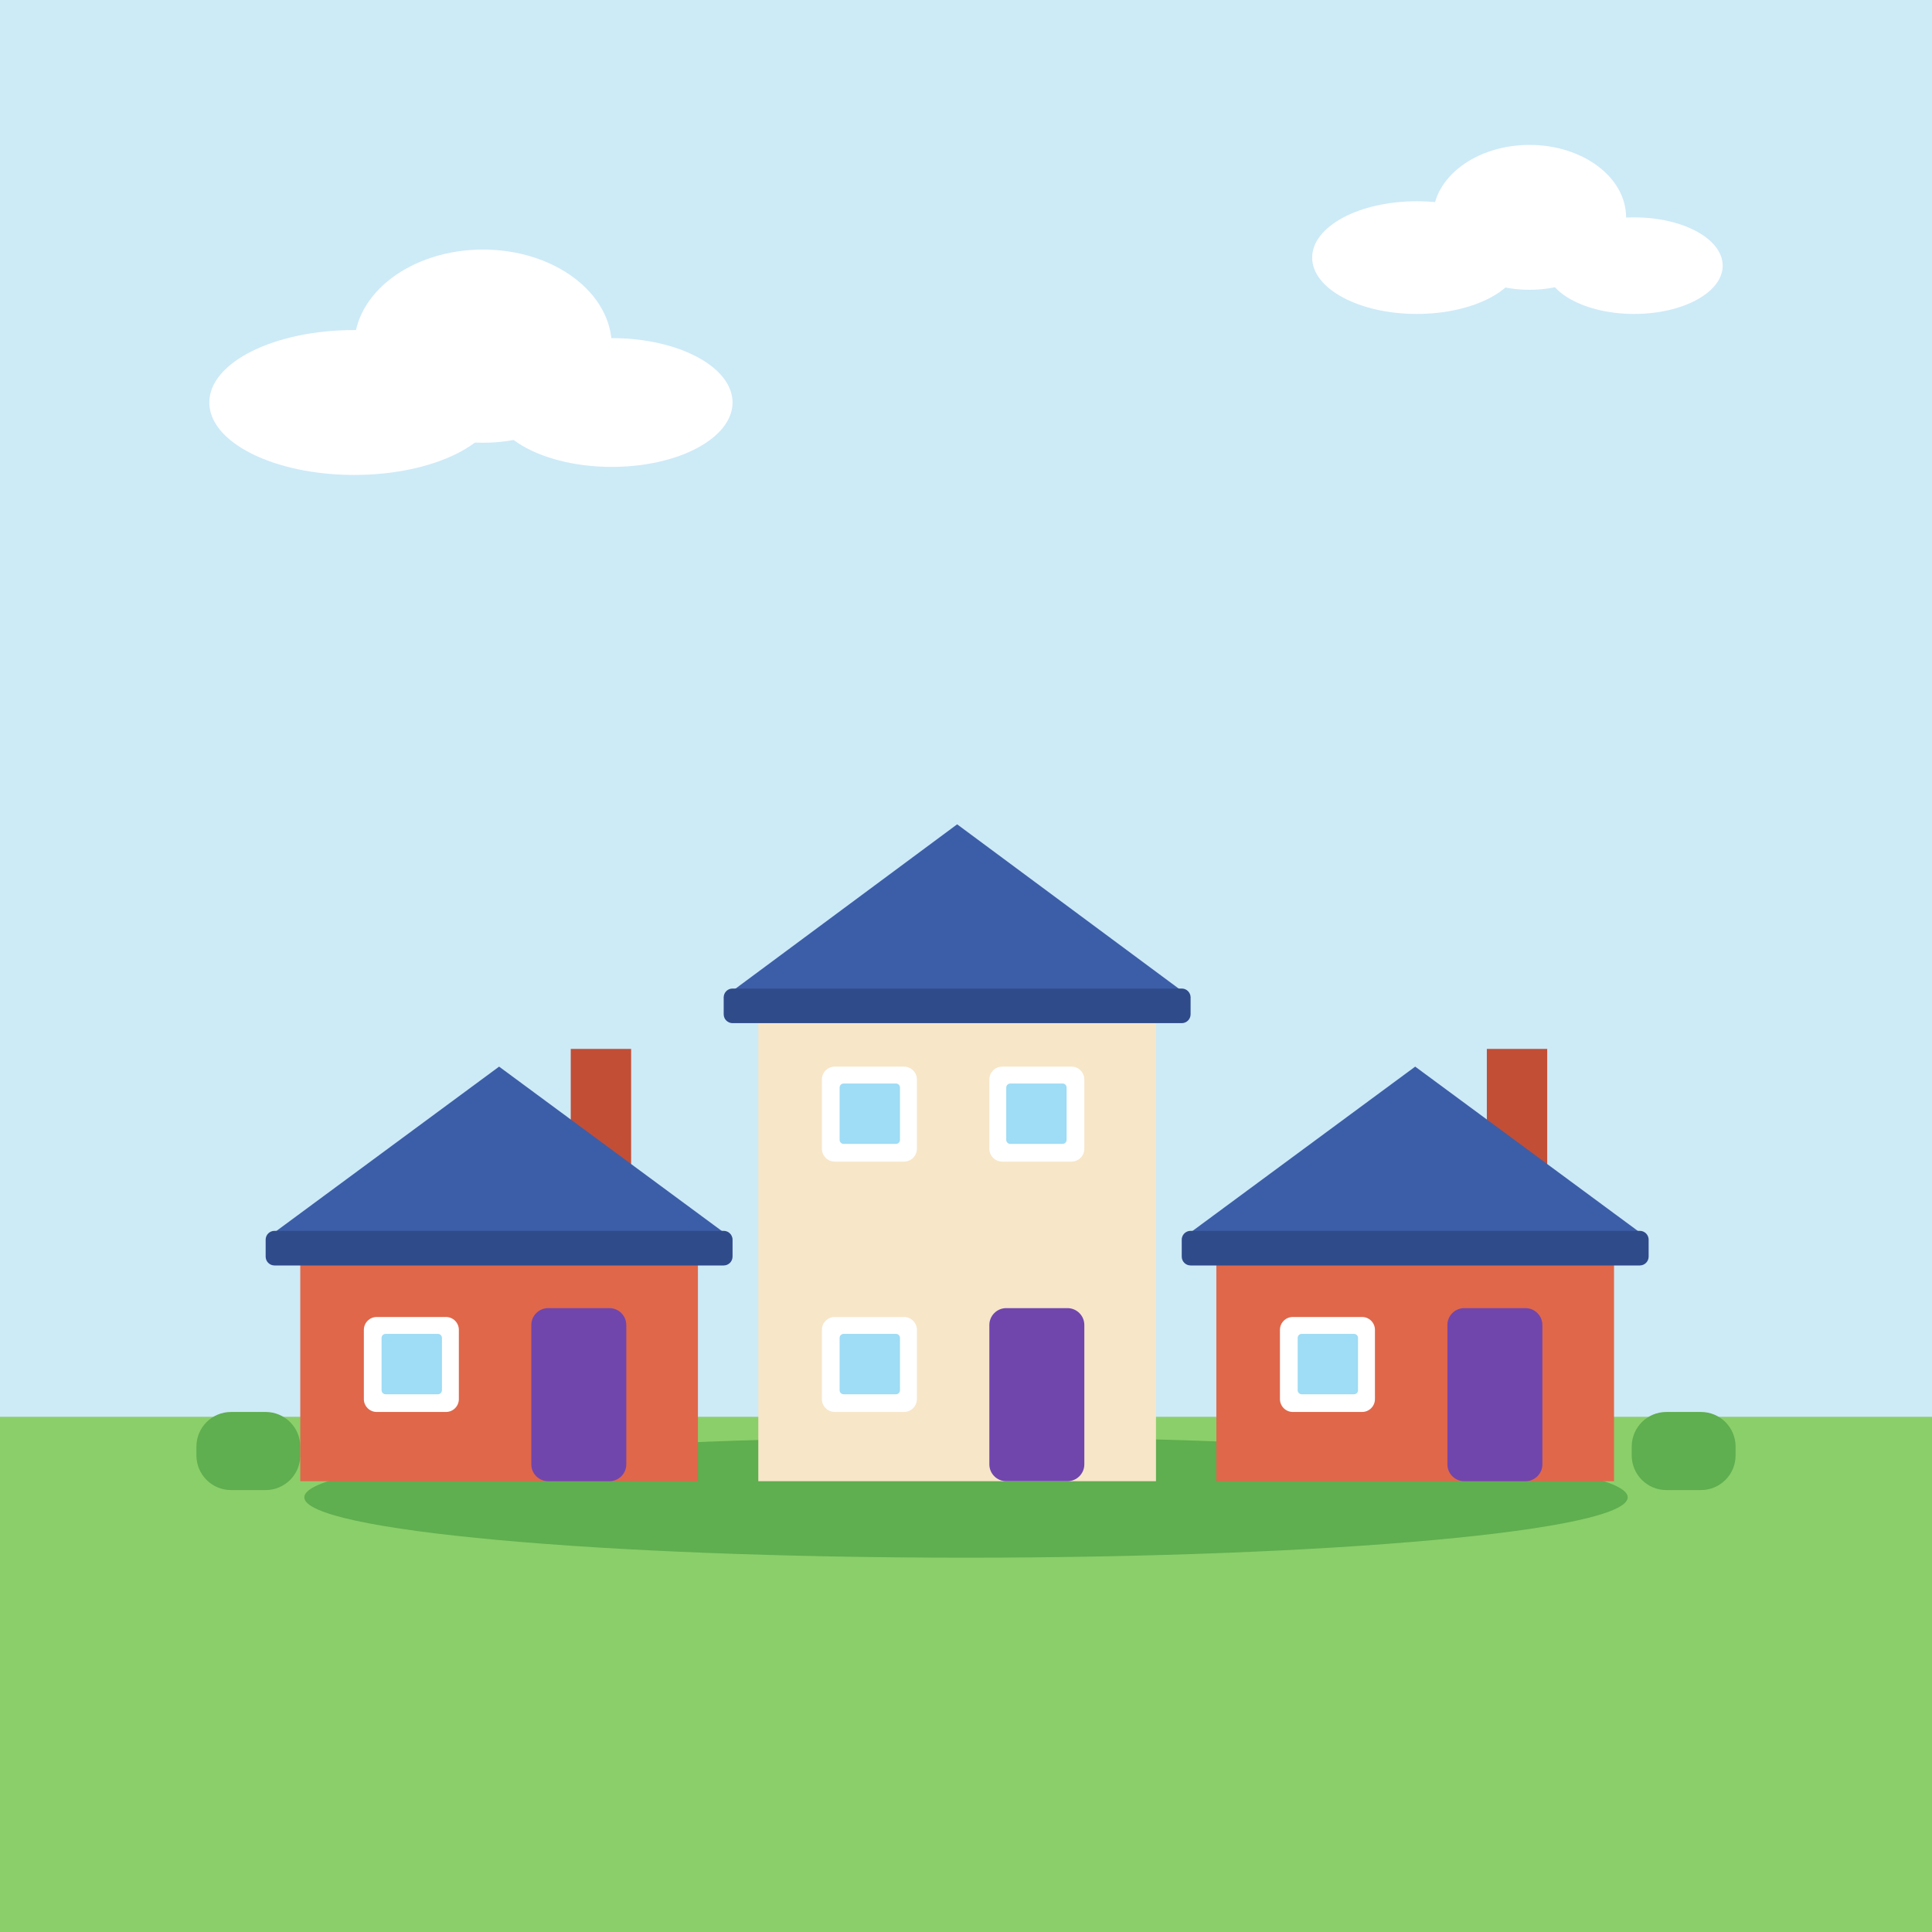
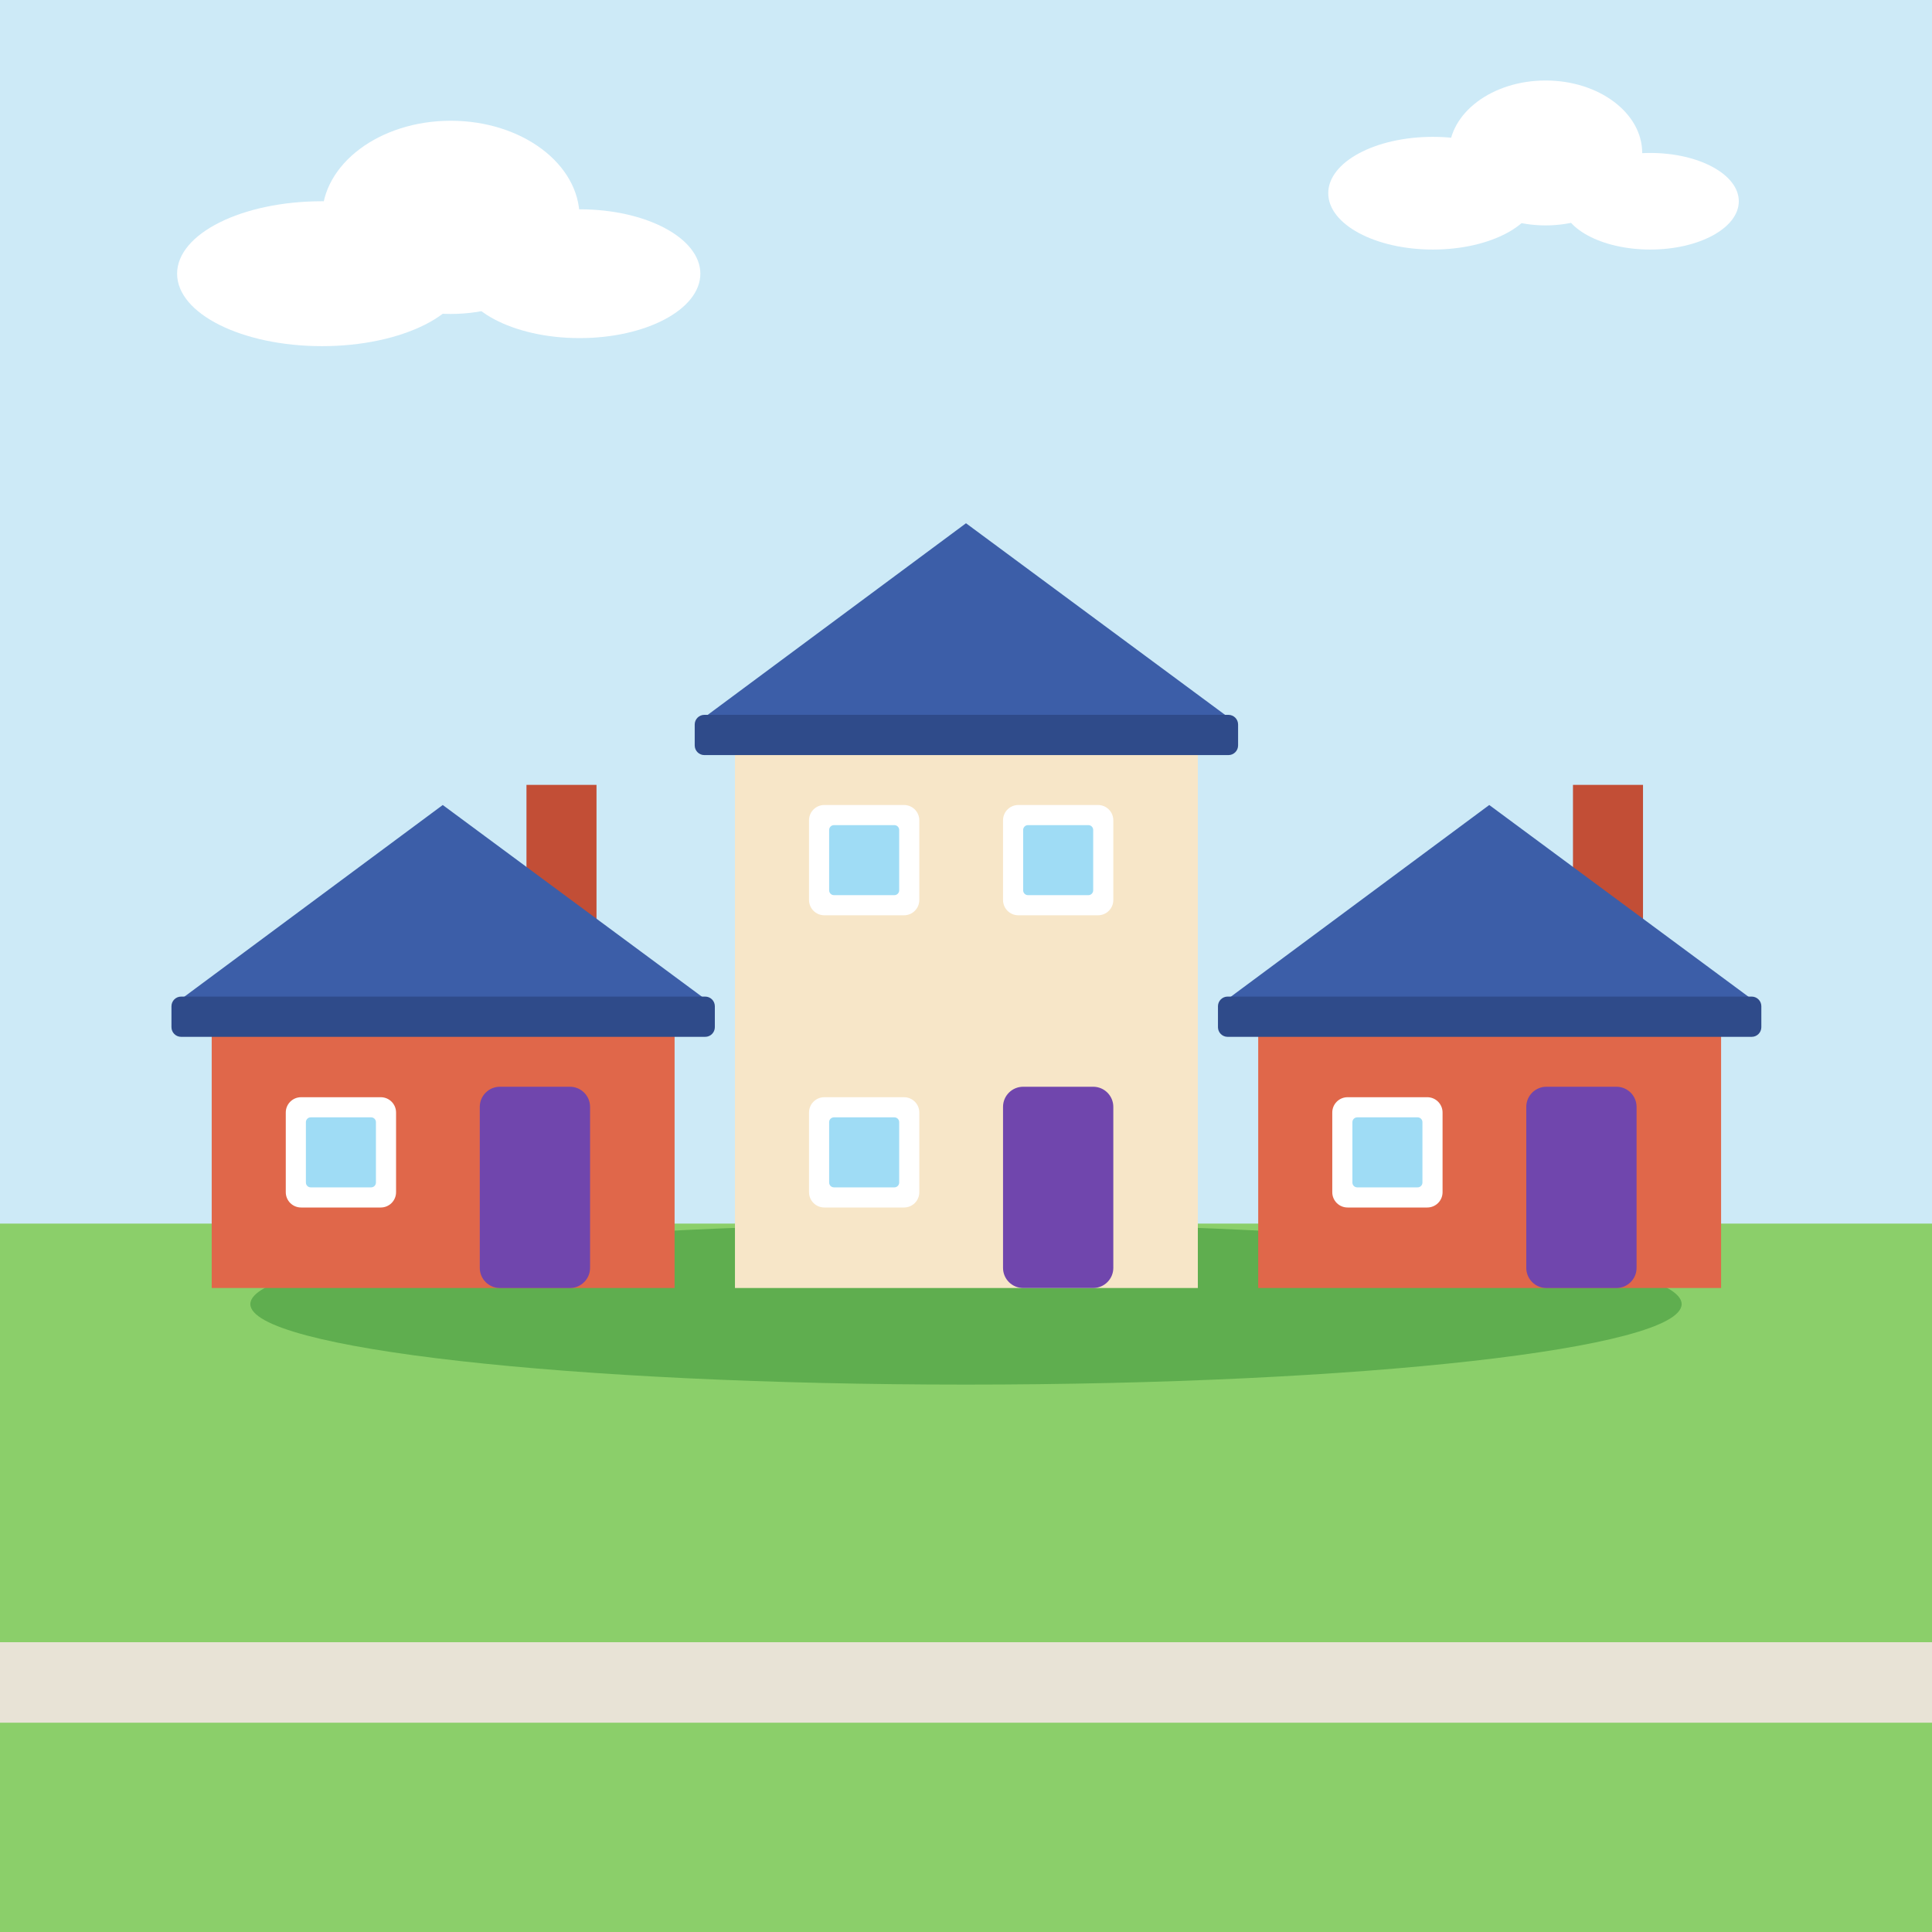
<svg xmlns="http://www.w3.org/2000/svg" viewBox="0 0 240 240">
  <rect x="0" y="0" width="240" height="240" fill="#cdeaf7" />
-   <ellipse cx="44" cy="50" rx="18" ry="9" fill="#ffffff" />
-   <ellipse cx="60" cy="43" rx="16" ry="12" fill="#ffffff" />
-   <ellipse cx="76" cy="50" rx="15" ry="8" fill="#ffffff" />
-   <ellipse cx="176" cy="32" rx="13" ry="7" fill="#ffffff" />
-   <ellipse cx="190" cy="27" rx="12" ry="9" fill="#ffffff" />
-   <ellipse cx="203" cy="33" rx="11" ry="6" fill="#ffffff" />
-   <rect x="0" y="176" width="240" height="64" fill="#8bcf6a" />
-   <ellipse cx="120" cy="186" rx="82.2" ry="7.5" fill="#5fae4f" />
-   <rect x="24.4" y="175.4" width="12.9" height="9.7" rx="4.3" fill="#5fae4f" />
-   <rect x="70.9" y="130.3" width="7.5" height="19.3" fill="#c24e36" />
-   <rect x="37.3" y="153.9" width="49.4" height="30.1" fill="#e0674a" />
-   <polygon points="33,153.9 62,132.5 91,153.9" fill="#3c5ea8" />
-   <rect x="33" y="152.9" width="58" height="4.3" rx="1.1" fill="#2f4b8a" />
-   <rect x="66" y="162.5" width="11.8" height="21.5" rx="2.1" fill="#7046ad" />
-   <rect x="45.2" y="163.6" width="11.8" height="11.8" rx="1.6" fill="#ffffff" />
-   <rect x="47.4" y="165.7" width="7.5" height="7.5" rx="0.5" fill="#9fdcf5" />
-   <rect x="94.2" y="123.9" width="49.4" height="60.1" fill="#f7e6c8" />
-   <polygon points="89.9,123.9 118.9,102.4 147.9,123.9" fill="#3c5ea8" />
-   <rect x="89.9" y="122.8" width="58" height="4.3" rx="1.1" fill="#2f4b8a" />
-   <rect x="122.9" y="162.5" width="11.8" height="21.5" rx="2.1" fill="#7046ad" />
-   <rect x="102.1" y="163.6" width="11.8" height="11.8" rx="1.6" fill="#ffffff" />
-   <rect x="104.3" y="165.7" width="7.5" height="7.5" rx="0.5" fill="#9fdcf5" />
-   <rect x="102.1" y="132.5" width="11.8" height="11.8" rx="1.6" fill="#ffffff" />
-   <rect x="104.3" y="134.6" width="7.5" height="7.5" rx="0.5" fill="#9fdcf5" />
-   <rect x="122.9" y="132.5" width="11.8" height="11.8" rx="1.6" fill="#ffffff" />
-   <rect x="125" y="134.6" width="7.5" height="7.5" rx="0.5" fill="#9fdcf5" />
-   <rect x="184.7" y="130.3" width="7.5" height="19.3" fill="#c24e36" />
-   <rect x="151.1" y="153.9" width="49.4" height="30.1" fill="#e0674a" />
-   <polygon points="146.8,153.9 175.8,132.5 204.8,153.9" fill="#3c5ea8" />
-   <rect x="146.8" y="152.9" width="58" height="4.3" rx="1.1" fill="#2f4b8a" />
-   <rect x="179.8" y="162.5" width="11.8" height="21.5" rx="2.1" fill="#7046ad" />
-   <rect x="159" y="163.6" width="11.8" height="11.8" rx="1.6" fill="#ffffff" />
-   <rect x="161.2" y="165.7" width="7.5" height="7.5" rx="0.5" fill="#9fdcf5" />
-   <rect x="202.7" y="175.4" width="12.9" height="9.7" rx="4.3" fill="#5fae4f" />
+   <ellipse cx="40" cy="34" rx="18" ry="9" fill="#ffffff" />
+   <ellipse cx="56" cy="27" rx="16" ry="12" fill="#ffffff" />
+   <ellipse cx="72" cy="34" rx="15" ry="8" fill="#ffffff" />
+   <ellipse cx="178" cy="24" rx="13" ry="7" fill="#ffffff" />
+   <ellipse cx="192" cy="19" rx="12" ry="9" fill="#ffffff" />
+   <ellipse cx="205" cy="25" rx="11" ry="6" fill="#ffffff" />
+   <rect x="0" y="152" width="240" height="88" fill="#8bcf6a" />
+   <rect x="0" y="204" width="240" height="10" fill="#e8e3d6" />
+   <ellipse cx="120" cy="162" rx="88.9" ry="10" fill="#5fae4f" />
+   <rect x="65.4" y="97.5" width="8.7" height="22.5" fill="#c24e36" />
+   <rect x="26.3" y="125" width="57.5" height="35" fill="#e0674a" />
+   <polygon points="21.3,125 55,100 88.8,125" fill="#3c5ea8" />
+   <rect x="21.3" y="123.8" width="67.5" height="5" rx="1.2" fill="#2f4b8a" />
+   <rect x="59.6" y="135" width="13.7" height="25" rx="2.5" fill="#7046ad" />
+   <rect x="35.5" y="136.3" width="13.7" height="13.7" rx="1.9" fill="#ffffff" />
+   <rect x="38" y="138.8" width="8.7" height="8.7" rx="0.6" fill="#9fdcf5" />
+   <rect x="91.3" y="90" width="57.5" height="70" fill="#f7e6c8" />
+   <polygon points="86.3,90 120,65 153.8,90" fill="#3c5ea8" />
+   <rect x="86.3" y="88.8" width="67.5" height="5" rx="1.2" fill="#2f4b8a" />
+   <rect x="124.6" y="135" width="13.7" height="25" rx="2.5" fill="#7046ad" />
+   <rect x="100.5" y="136.3" width="13.7" height="13.7" rx="1.9" fill="#ffffff" />
+   <rect x="103" y="138.8" width="8.7" height="8.7" rx="0.6" fill="#9fdcf5" />
+   <rect x="100.5" y="100" width="13.7" height="13.7" rx="1.9" fill="#ffffff" />
+   <rect x="103" y="102.5" width="8.7" height="8.7" rx="0.6" fill="#9fdcf5" />
+   <rect x="124.6" y="100" width="13.7" height="13.7" rx="1.9" fill="#ffffff" />
+   <rect x="127.1" y="102.5" width="8.7" height="8.7" rx="0.6" fill="#9fdcf5" />
+   <rect x="195.4" y="97.5" width="8.7" height="22.5" fill="#c24e36" />
+   <rect x="156.3" y="125" width="57.5" height="35" fill="#e0674a" />
+   <polygon points="151.3,125 185,100 218.8,125" fill="#3c5ea8" />
+   <rect x="151.3" y="123.8" width="67.5" height="5" rx="1.2" fill="#2f4b8a" />
+   <rect x="189.6" y="135" width="13.7" height="25" rx="2.5" fill="#7046ad" />
+   <rect x="165.5" y="136.3" width="13.7" height="13.7" rx="1.9" fill="#ffffff" />
+   <rect x="168" y="138.8" width="8.7" height="8.7" rx="0.6" fill="#9fdcf5" />
</svg>
